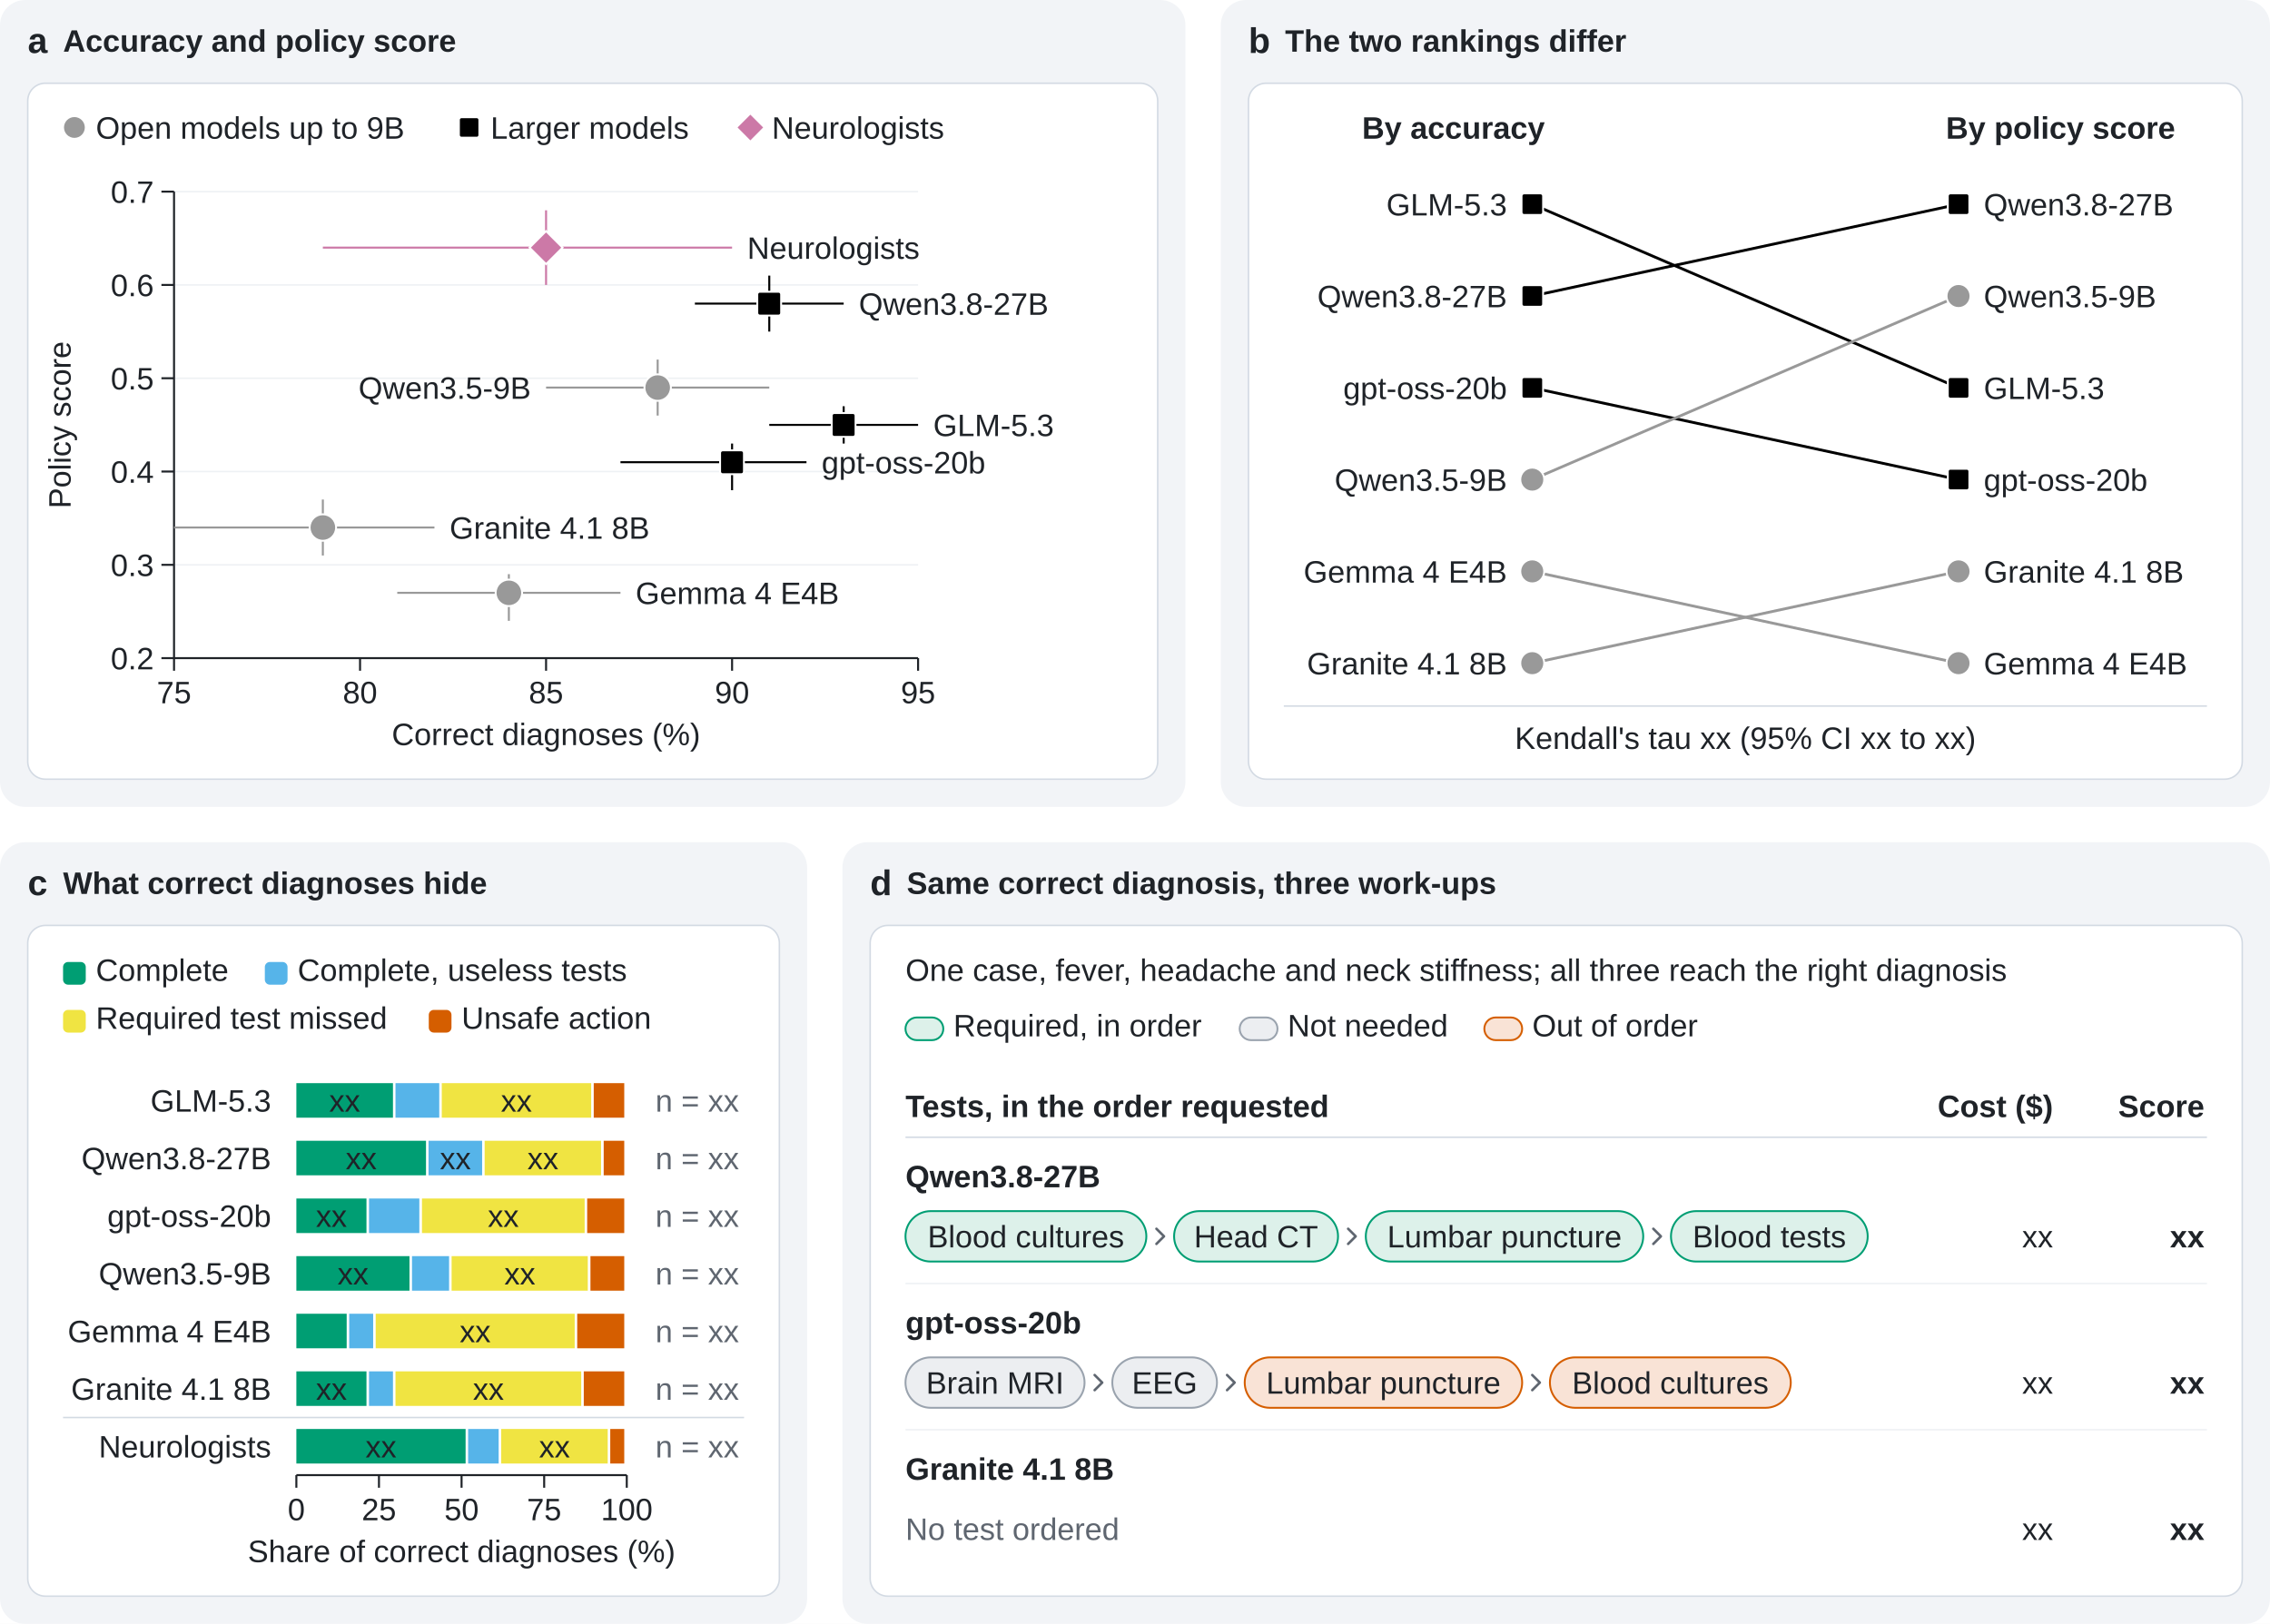
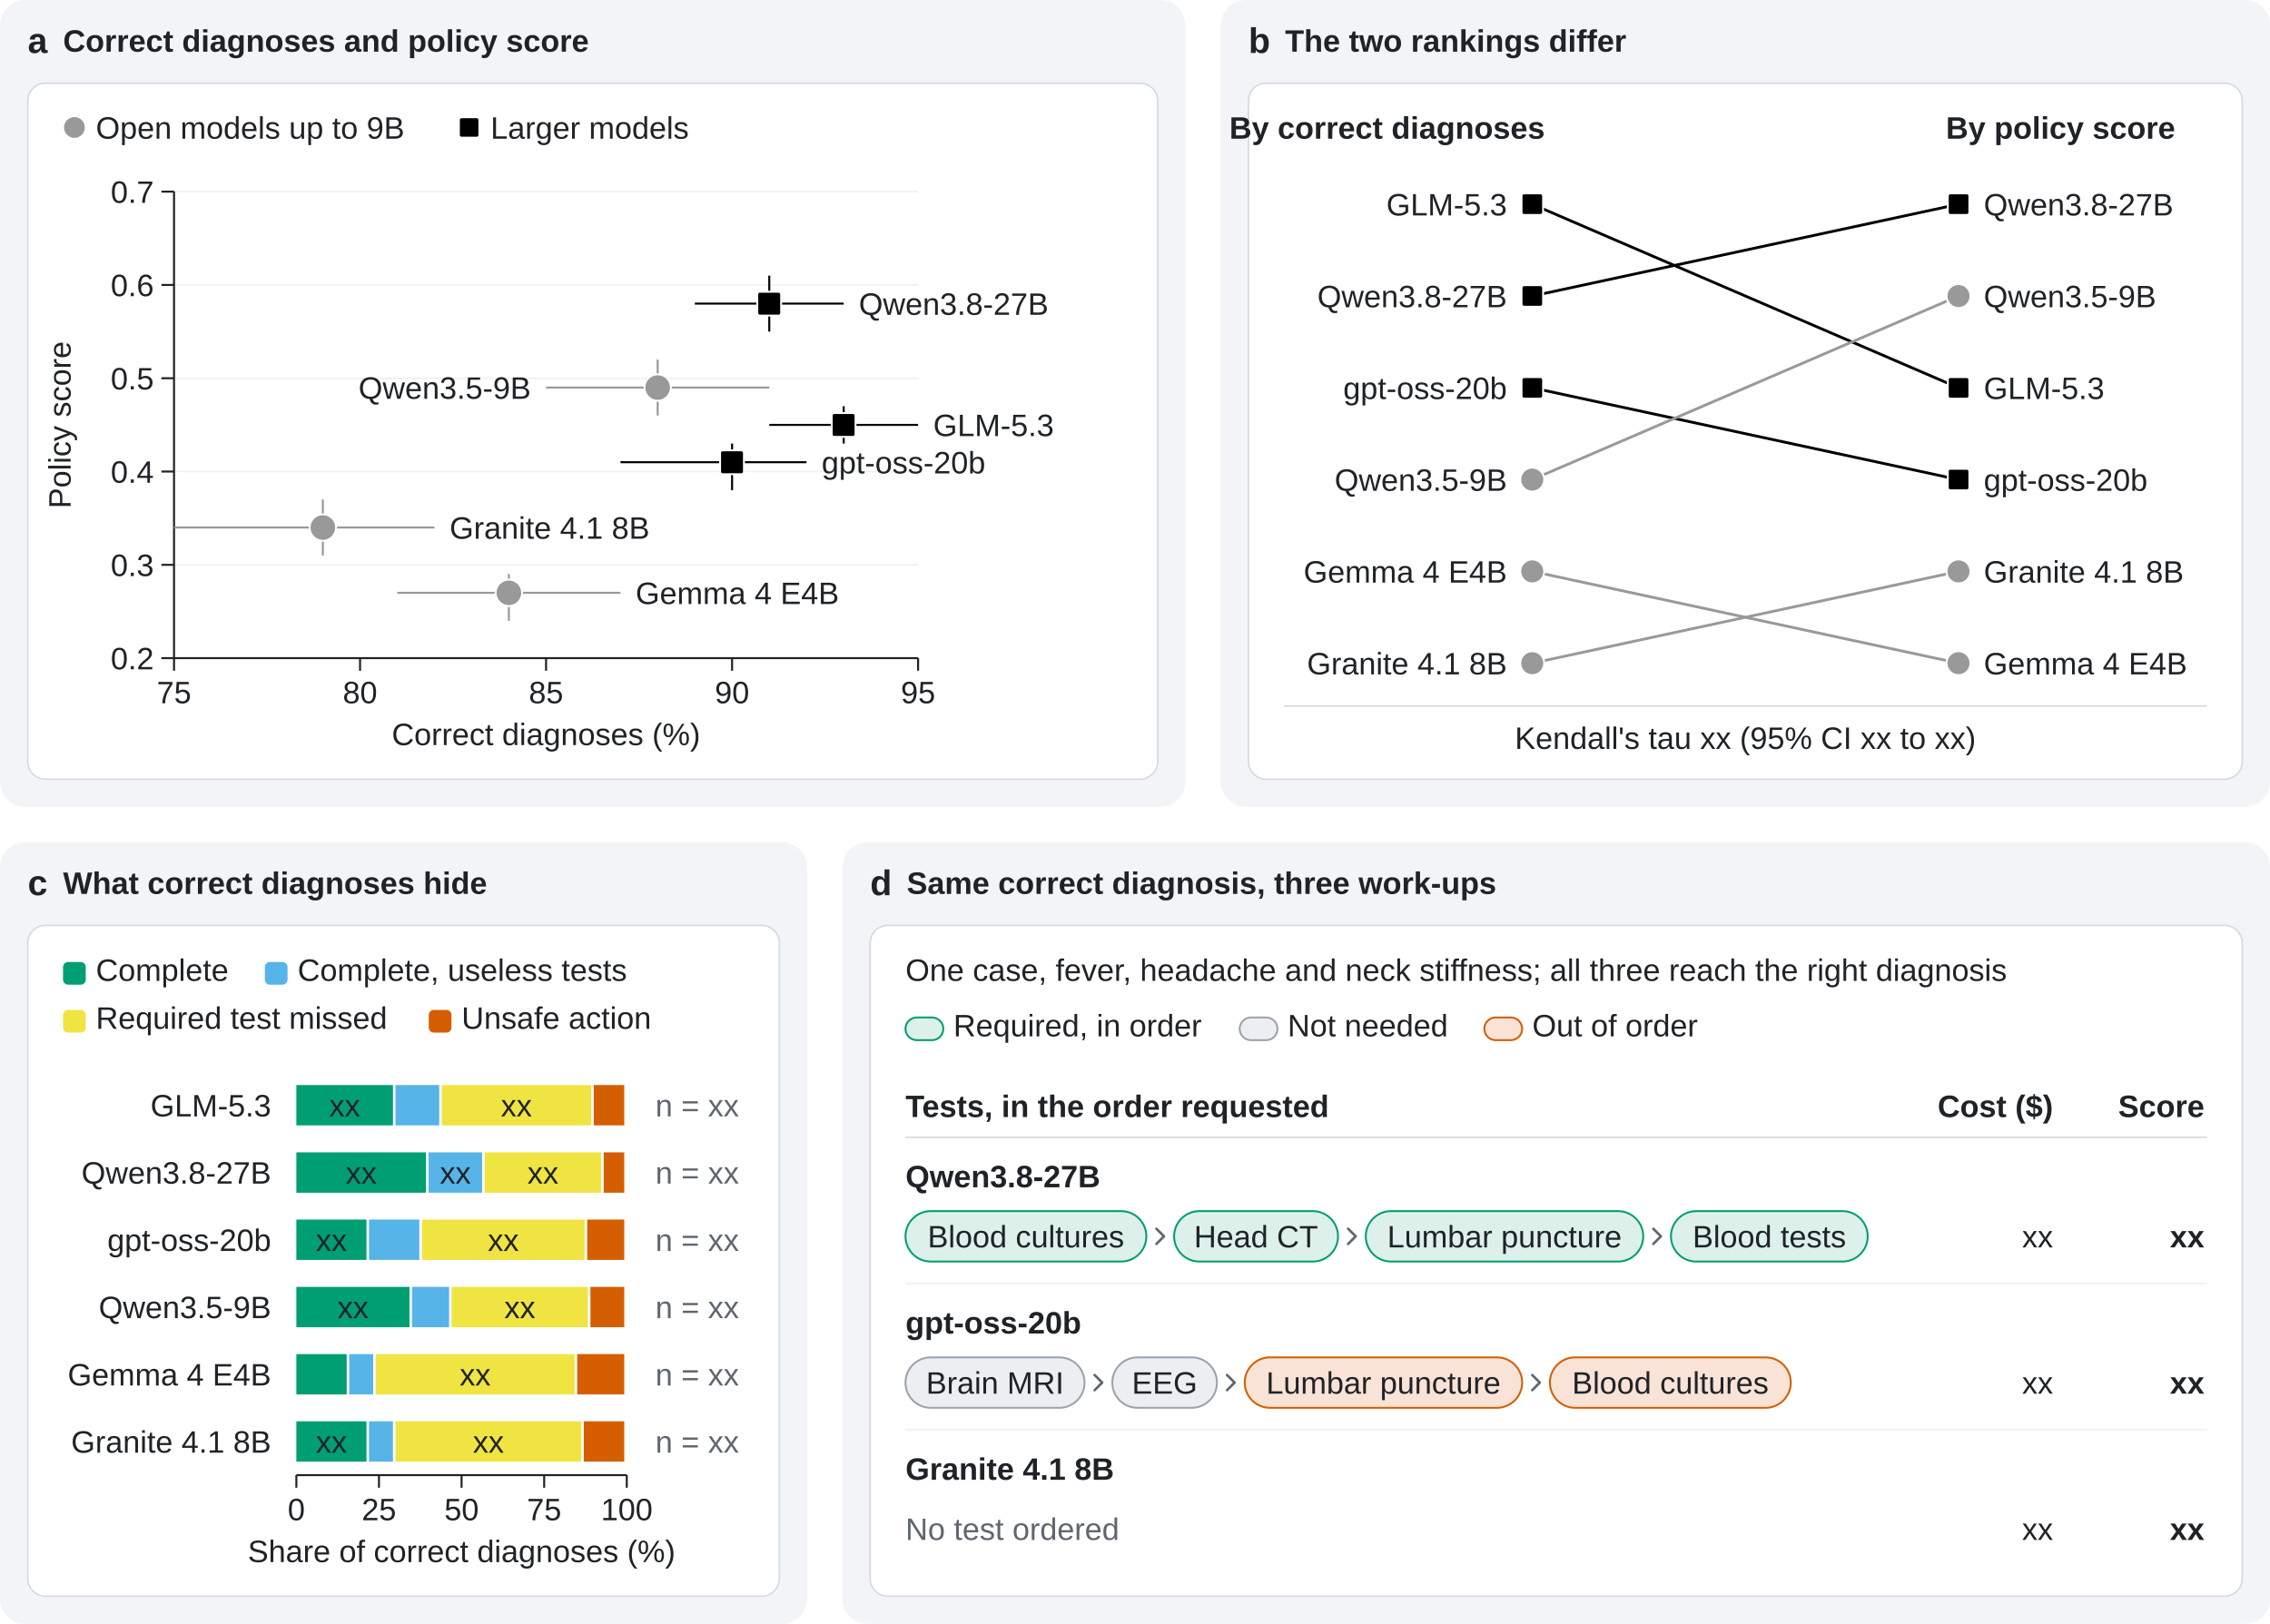
<svg xmlns="http://www.w3.org/2000/svg" viewBox="0 0 1800 1288" width="180mm" height="128.8mm">
  <rect width="1800" height="1288" fill="#FFFFFF" />
  <rect x="0.0" y="0.0" width="940.0" height="640.0" rx="20" fill="#F2F4F7" stroke="none" stroke-width="0" />
  <text x="22.0" y="42.0" font-family="Arial, Helvetica, sans-serif" font-size="28.2" font-weight="bold" fill="#1F2328" text-anchor="start">a</text>
-   <text x="50.0" y="41.0" font-family="Arial, Helvetica, sans-serif" font-size="24.6" font-weight="bold" fill="#1F2328" text-anchor="start">Accuracy and policy score</text>
+   <text x="50.0" y="41.0" font-family="Arial, Helvetica, sans-serif" font-size="24.6" font-weight="bold" fill="#1F2328" text-anchor="start">Correct diagnoses and policy score</text>
  <rect x="22.0" y="66.0" width="896.0" height="552.0" rx="14" fill="#FFFFFF" stroke="#D3DAE3" stroke-width="1.2" />
  <circle cx="59.0" cy="101.1" r="9" fill="#999999" stroke="#FFFFFF" stroke-width="1.5" />
  <text x="76.0" y="110.0" font-family="Arial, Helvetica, sans-serif" font-size="24.6" fill="#1F2328" text-anchor="start">Open models up to 9B</text>
  <rect x="363.9" y="93.0" width="16.2" height="16.2" rx="2" fill="#000000" stroke="#FFFFFF" stroke-width="1.5" />
  <text x="389.0" y="110.0" font-family="Arial, Helvetica, sans-serif" font-size="24.6" fill="#1F2328" text-anchor="start">Larger models</text>
-   <path d="M595.0,89.9 L606.2,101.1 L595.0,112.4 L583.8,101.1 Z" fill="#CC79A7" stroke="#FFFFFF" stroke-width="1.5" />
-   <text x="612.0" y="110.0" font-family="Arial, Helvetica, sans-serif" font-size="24.6" fill="#1F2328" text-anchor="start">Neurologists</text>
  <path d="M138.0,448.0 L728.0,448.0" stroke="#EEF1F4" stroke-width="1.2" stroke-linecap="butt" fill="none" />
  <path d="M138.0,374.0 L728.0,374.0" stroke="#EEF1F4" stroke-width="1.2" stroke-linecap="butt" fill="none" />
  <path d="M138.0,300.0 L728.0,300.0" stroke="#EEF1F4" stroke-width="1.2" stroke-linecap="butt" fill="none" />
  <path d="M138.0,226.0 L728.0,226.0" stroke="#EEF1F4" stroke-width="1.2" stroke-linecap="butt" fill="none" />
  <path d="M138.0,152.0 L728.0,152.0" stroke="#EEF1F4" stroke-width="1.2" stroke-linecap="butt" fill="none" />
  <path d="M138.0,522.0 L138.0,532.0" stroke="#1F2328" stroke-width="1.6" stroke-linecap="butt" fill="none" />
  <text x="138.0" y="557.8" font-family="Arial, Helvetica, sans-serif" font-size="24.6" fill="#1F2328" text-anchor="middle">75</text>
  <path d="M285.5,522.0 L285.5,532.0" stroke="#1F2328" stroke-width="1.6" stroke-linecap="butt" fill="none" />
  <text x="285.5" y="557.8" font-family="Arial, Helvetica, sans-serif" font-size="24.6" fill="#1F2328" text-anchor="middle">80</text>
  <path d="M433.0,522.0 L433.0,532.0" stroke="#1F2328" stroke-width="1.6" stroke-linecap="butt" fill="none" />
  <text x="433.0" y="557.8" font-family="Arial, Helvetica, sans-serif" font-size="24.6" fill="#1F2328" text-anchor="middle">85</text>
  <path d="M580.5,522.0 L580.5,532.0" stroke="#1F2328" stroke-width="1.6" stroke-linecap="butt" fill="none" />
  <text x="580.5" y="557.8" font-family="Arial, Helvetica, sans-serif" font-size="24.6" fill="#1F2328" text-anchor="middle">90</text>
  <path d="M728.0,522.0 L728.0,532.0" stroke="#1F2328" stroke-width="1.6" stroke-linecap="butt" fill="none" />
  <text x="728.0" y="557.8" font-family="Arial, Helvetica, sans-serif" font-size="24.6" fill="#1F2328" text-anchor="middle">95</text>
  <path d="M128.0,522.0 L138.0,522.0" stroke="#1F2328" stroke-width="1.6" stroke-linecap="butt" fill="none" />
  <text x="122.0" y="530.9" font-family="Arial, Helvetica, sans-serif" font-size="24.6" fill="#1F2328" text-anchor="end">0.2</text>
  <path d="M128.0,448.0 L138.0,448.0" stroke="#1F2328" stroke-width="1.6" stroke-linecap="butt" fill="none" />
  <text x="122.0" y="456.9" font-family="Arial, Helvetica, sans-serif" font-size="24.6" fill="#1F2328" text-anchor="end">0.3</text>
  <path d="M128.0,374.0 L138.0,374.0" stroke="#1F2328" stroke-width="1.6" stroke-linecap="butt" fill="none" />
  <text x="122.0" y="382.9" font-family="Arial, Helvetica, sans-serif" font-size="24.6" fill="#1F2328" text-anchor="end">0.4</text>
  <path d="M128.0,300.0 L138.0,300.0" stroke="#1F2328" stroke-width="1.6" stroke-linecap="butt" fill="none" />
  <text x="122.0" y="308.9" font-family="Arial, Helvetica, sans-serif" font-size="24.6" fill="#1F2328" text-anchor="end">0.5</text>
  <path d="M128.0,226.0 L138.0,226.0" stroke="#1F2328" stroke-width="1.6" stroke-linecap="butt" fill="none" />
  <text x="122.0" y="234.9" font-family="Arial, Helvetica, sans-serif" font-size="24.6" fill="#1F2328" text-anchor="end">0.6</text>
  <path d="M128.0,152.0 L138.0,152.0" stroke="#1F2328" stroke-width="1.6" stroke-linecap="butt" fill="none" />
  <text x="122.0" y="160.9" font-family="Arial, Helvetica, sans-serif" font-size="24.6" fill="#1F2328" text-anchor="end">0.7</text>
  <path d="M138.0,522.0 L728.0,522.0" stroke="#1F2328" stroke-width="1.6" stroke-linecap="butt" fill="none" />
  <path d="M138.0,152.0 L138.0,522.0" stroke="#1F2328" stroke-width="1.6" stroke-linecap="butt" fill="none" />
  <text x="433.0" y="591.0" font-family="Arial, Helvetica, sans-serif" font-size="24.6" fill="#1F2328" text-anchor="middle">Correct diagnoses (%)</text>
  <text x="56.0" y="337.0" font-family="Arial, Helvetica, sans-serif" font-size="24.6" fill="#1F2328" text-anchor="middle" transform="rotate(-90 56.0 337.0)">Policy score</text>
  <path d="M610.0,337.0 L728.0,337.0" stroke="#000000" stroke-width="1.6" stroke-linecap="butt" fill="none" />
  <path d="M669.0,351.8 L669.0,322.2" stroke="#000000" stroke-width="1.6" stroke-linecap="butt" fill="none" />
  <rect x="659.5" y="327.6" width="18.9" height="18.9" rx="2" fill="#000000" stroke="#FFFFFF" stroke-width="1.5" />
  <text x="740.0" y="345.9" font-family="Arial, Helvetica, sans-serif" font-size="24.6" fill="#1F2328" text-anchor="start">GLM-5.3</text>
  <path d="M551.0,240.8 L669.0,240.8" stroke="#000000" stroke-width="1.6" stroke-linecap="butt" fill="none" />
  <path d="M610.0,263.0 L610.0,218.6" stroke="#000000" stroke-width="1.6" stroke-linecap="butt" fill="none" />
  <rect x="600.5" y="231.4" width="18.9" height="18.9" rx="2" fill="#000000" stroke="#FFFFFF" stroke-width="1.5" />
  <text x="681.0" y="249.7" font-family="Arial, Helvetica, sans-serif" font-size="24.6" fill="#1F2328" text-anchor="start">Qwen3.8-27B</text>
  <path d="M492.0,366.6 L639.5,366.6" stroke="#000000" stroke-width="1.6" stroke-linecap="butt" fill="none" />
  <path d="M580.5,388.8 L580.5,351.8" stroke="#000000" stroke-width="1.6" stroke-linecap="butt" fill="none" />
  <rect x="571.0" y="357.2" width="18.9" height="18.9" rx="2" fill="#000000" stroke="#FFFFFF" stroke-width="1.5" />
  <text x="651.5" y="375.5" font-family="Arial, Helvetica, sans-serif" font-size="24.6" fill="#1F2328" text-anchor="start">gpt-oss-20b</text>
  <path d="M433.0,307.4 L610.0,307.4" stroke="#999999" stroke-width="1.6" stroke-linecap="butt" fill="none" />
  <path d="M521.5,329.6 L521.5,285.2" stroke="#999999" stroke-width="1.6" stroke-linecap="butt" fill="none" />
  <circle cx="521.5" cy="307.4" r="10.5" fill="#999999" stroke="#FFFFFF" stroke-width="1.5" />
  <text x="421.0" y="316.3" font-family="Arial, Helvetica, sans-serif" font-size="24.6" fill="#1F2328" text-anchor="end">Qwen3.5-9B</text>
  <path d="M315.0,470.2 L492.0,470.2" stroke="#999999" stroke-width="1.6" stroke-linecap="butt" fill="none" />
  <path d="M403.5,492.4 L403.5,455.4" stroke="#999999" stroke-width="1.6" stroke-linecap="butt" fill="none" />
  <circle cx="403.5" cy="470.2" r="10.5" fill="#999999" stroke="#FFFFFF" stroke-width="1.5" />
  <text x="504.0" y="479.1" font-family="Arial, Helvetica, sans-serif" font-size="24.6" fill="#1F2328" text-anchor="start">Gemma 4 E4B</text>
  <path d="M138.0,418.4 L344.5,418.4" stroke="#999999" stroke-width="1.6" stroke-linecap="butt" fill="none" />
  <path d="M256.0,440.6 L256.0,396.2" stroke="#999999" stroke-width="1.6" stroke-linecap="butt" fill="none" />
  <circle cx="256.0" cy="418.4" r="10.5" fill="#999999" stroke="#FFFFFF" stroke-width="1.5" />
  <text x="356.5" y="427.3" font-family="Arial, Helvetica, sans-serif" font-size="24.6" fill="#1F2328" text-anchor="start">Granite 4.1 8B</text>
-   <path d="M256.0,196.4 L580.5,196.4" stroke="#CC79A7" stroke-width="1.6" stroke-linecap="butt" fill="none" />
-   <path d="M433.0,226.0 L433.0,166.8" stroke="#CC79A7" stroke-width="1.6" stroke-linecap="butt" fill="none" />
-   <path d="M433.0,183.3 L446.1,196.4 L433.0,209.5 L419.9,196.4 Z" fill="#CC79A7" stroke="#FFFFFF" stroke-width="1.5" />
-   <text x="592.5" y="205.3" font-family="Arial, Helvetica, sans-serif" font-size="24.6" fill="#1F2328" text-anchor="start">Neurologists</text>
  <rect x="968.0" y="0.0" width="832.0" height="640.0" rx="20" fill="#F2F4F7" stroke="none" stroke-width="0" />
  <text x="990.0" y="42.0" font-family="Arial, Helvetica, sans-serif" font-size="28.2" font-weight="bold" fill="#1F2328" text-anchor="start">b</text>
  <text x="1019.0" y="41.0" font-family="Arial, Helvetica, sans-serif" font-size="24.6" font-weight="bold" fill="#1F2328" text-anchor="start">The two rankings differ</text>
  <rect x="990.0" y="66.0" width="788.0" height="552.0" rx="14" fill="#FFFFFF" stroke="#D3DAE3" stroke-width="1.2" />
-   <text x="1225.0" y="110.0" font-family="Arial, Helvetica, sans-serif" font-size="24.6" font-weight="bold" fill="#1F2328" text-anchor="end">By accuracy</text>
+   <text x="1225.0" y="110.0" font-family="Arial, Helvetica, sans-serif" font-size="24.6" font-weight="bold" fill="#1F2328" text-anchor="end">By correct diagnoses</text>
  <text x="1543.0" y="110.0" font-family="Arial, Helvetica, sans-serif" font-size="24.6" font-weight="bold" fill="#1F2328" text-anchor="start">By policy score</text>
  <path d="M1215.0,162.0 L1553.0,307.6" stroke="#000000" stroke-width="2.2" stroke-linecap="round" fill="none" />
  <rect x="1206.5" y="153.4" width="17.1" height="17.1" rx="2" fill="#000000" stroke="#FFFFFF" stroke-width="1.5" />
  <rect x="1544.5" y="299.1" width="17.1" height="17.1" rx="2" fill="#000000" stroke="#FFFFFF" stroke-width="1.5" />
  <text x="1195.0" y="170.9" font-family="Arial, Helvetica, sans-serif" font-size="24.6" fill="#1F2328" text-anchor="end">GLM-5.3</text>
  <text x="1573.0" y="316.5" font-family="Arial, Helvetica, sans-serif" font-size="24.6" fill="#1F2328" text-anchor="start">GLM-5.3</text>
  <path d="M1215.0,234.8 L1553.0,162.0" stroke="#000000" stroke-width="2.2" stroke-linecap="round" fill="none" />
  <rect x="1206.5" y="226.2" width="17.1" height="17.1" rx="2" fill="#000000" stroke="#FFFFFF" stroke-width="1.5" />
  <rect x="1544.5" y="153.4" width="17.1" height="17.1" rx="2" fill="#000000" stroke="#FFFFFF" stroke-width="1.5" />
  <text x="1195.0" y="243.7" font-family="Arial, Helvetica, sans-serif" font-size="24.6" fill="#1F2328" text-anchor="end">Qwen3.8-27B</text>
  <text x="1573.0" y="170.9" font-family="Arial, Helvetica, sans-serif" font-size="24.6" fill="#1F2328" text-anchor="start">Qwen3.8-27B</text>
  <path d="M1215.0,307.6 L1553.0,380.4" stroke="#000000" stroke-width="2.2" stroke-linecap="round" fill="none" />
  <rect x="1206.5" y="299.1" width="17.1" height="17.1" rx="2" fill="#000000" stroke="#FFFFFF" stroke-width="1.5" />
  <rect x="1544.5" y="371.8" width="17.1" height="17.1" rx="2" fill="#000000" stroke="#FFFFFF" stroke-width="1.5" />
  <text x="1195.0" y="316.5" font-family="Arial, Helvetica, sans-serif" font-size="24.6" fill="#1F2328" text-anchor="end">gpt-oss-20b</text>
  <text x="1573.0" y="389.3" font-family="Arial, Helvetica, sans-serif" font-size="24.6" fill="#1F2328" text-anchor="start">gpt-oss-20b</text>
  <path d="M1215.0,380.4 L1553.0,234.8" stroke="#999999" stroke-width="2.2" stroke-linecap="round" fill="none" />
  <circle cx="1215.0" cy="380.4" r="9.5" fill="#999999" stroke="#FFFFFF" stroke-width="1.5" />
  <circle cx="1553.0" cy="234.8" r="9.5" fill="#999999" stroke="#FFFFFF" stroke-width="1.5" />
  <text x="1195.0" y="389.3" font-family="Arial, Helvetica, sans-serif" font-size="24.6" fill="#1F2328" text-anchor="end">Qwen3.5-9B</text>
  <text x="1573.0" y="243.7" font-family="Arial, Helvetica, sans-serif" font-size="24.6" fill="#1F2328" text-anchor="start">Qwen3.5-9B</text>
  <path d="M1215.0,453.2 L1553.0,526.0" stroke="#999999" stroke-width="2.2" stroke-linecap="round" fill="none" />
  <circle cx="1215.0" cy="453.2" r="9.5" fill="#999999" stroke="#FFFFFF" stroke-width="1.5" />
  <circle cx="1553.0" cy="526.0" r="9.5" fill="#999999" stroke="#FFFFFF" stroke-width="1.5" />
  <text x="1195.0" y="462.1" font-family="Arial, Helvetica, sans-serif" font-size="24.6" fill="#1F2328" text-anchor="end">Gemma 4 E4B</text>
  <text x="1573.0" y="534.9" font-family="Arial, Helvetica, sans-serif" font-size="24.6" fill="#1F2328" text-anchor="start">Gemma 4 E4B</text>
  <path d="M1215.0,526.0 L1553.0,453.2" stroke="#999999" stroke-width="2.2" stroke-linecap="round" fill="none" />
  <circle cx="1215.0" cy="526.0" r="9.5" fill="#999999" stroke="#FFFFFF" stroke-width="1.5" />
  <circle cx="1553.0" cy="453.2" r="9.5" fill="#999999" stroke="#FFFFFF" stroke-width="1.5" />
  <text x="1195.0" y="534.9" font-family="Arial, Helvetica, sans-serif" font-size="24.6" fill="#1F2328" text-anchor="end">Granite 4.1 8B</text>
  <text x="1573.0" y="462.1" font-family="Arial, Helvetica, sans-serif" font-size="24.6" fill="#1F2328" text-anchor="start">Granite 4.1 8B</text>
  <path d="M1018.0,560.0 L1750.0,560.0" stroke="#D3DAE3" stroke-width="1.2" stroke-linecap="butt" fill="none" />
  <text x="1384.0" y="594.0" font-family="Arial, Helvetica, sans-serif" font-size="24.6" fill="#1F2328" text-anchor="middle">Kendall's tau xx (95% CI xx to xx)</text>
  <rect x="0.0" y="668.0" width="640.0" height="620.0" rx="20" fill="#F2F4F7" stroke="none" stroke-width="0" />
  <text x="22.0" y="710.0" font-family="Arial, Helvetica, sans-serif" font-size="28.2" font-weight="bold" fill="#1F2328" text-anchor="start">c</text>
  <text x="50.0" y="709.0" font-family="Arial, Helvetica, sans-serif" font-size="24.6" font-weight="bold" fill="#1F2328" text-anchor="start">What correct diagnoses hide</text>
  <rect x="22.0" y="734.0" width="596.0" height="532.0" rx="14" fill="#FFFFFF" stroke="#D3DAE3" stroke-width="1.2" />
  <rect x="50.0" y="763.0" width="18.0" height="18.0" rx="4" fill="#009E73" stroke="none" stroke-width="0" />
  <text x="76.0" y="778.0" font-family="Arial, Helvetica, sans-serif" font-size="24.6" fill="#1F2328" text-anchor="start">Complete</text>
  <rect x="210.0" y="763.0" width="18.0" height="18.0" rx="4" fill="#56B4E9" stroke="none" stroke-width="0" />
  <text x="236.0" y="778.0" font-family="Arial, Helvetica, sans-serif" font-size="24.6" fill="#1F2328" text-anchor="start">Complete, useless tests</text>
  <rect x="50.0" y="801.0" width="18.0" height="18.0" rx="4" fill="#F0E442" stroke="none" stroke-width="0" />
  <text x="76.0" y="816.0" font-family="Arial, Helvetica, sans-serif" font-size="24.6" fill="#1F2328" text-anchor="start">Required test missed</text>
  <rect x="340.0" y="801.0" width="18.0" height="18.0" rx="4" fill="#D55E00" stroke="none" stroke-width="0" />
  <text x="366.0" y="816.0" font-family="Arial, Helvetica, sans-serif" font-size="24.6" fill="#1F2328" text-anchor="start">Unsafe action</text>
-   <path d="M50.0,1124.3 L590.0,1124.3" stroke="#D3DAE3" stroke-width="1.2" stroke-linecap="butt" fill="none" />
-   <text x="215.0" y="881.7" font-family="Arial, Helvetica, sans-serif" font-size="24.6" fill="#1F2328" text-anchor="end">GLM-5.3</text>
-   <text x="586.0" y="881.7" font-family="Arial, Helvetica, sans-serif" font-size="24.6" fill="#5F6670" text-anchor="end">n = xx</text>
-   <rect x="235.0" y="859.1" width="76.6" height="27.4" rx="0" fill="#009E73" stroke="none" stroke-width="0" />
-   <text x="273.3" y="881.7" font-family="Arial, Helvetica, sans-serif" font-size="24.6" fill="#1F2328" text-anchor="middle">xx</text>
-   <rect x="313.6" y="859.1" width="34.7" height="27.4" rx="0" fill="#56B4E9" stroke="none" stroke-width="0" />
-   <rect x="350.3" y="859.1" width="118.5" height="27.4" rx="0" fill="#F0E442" stroke="none" stroke-width="0" />
-   <text x="409.5" y="881.7" font-family="Arial, Helvetica, sans-serif" font-size="24.6" fill="#1F2328" text-anchor="middle">xx</text>
-   <rect x="470.8" y="859.1" width="24.2" height="27.4" rx="0" fill="#D55E00" stroke="none" stroke-width="0" />
-   <text x="215.0" y="927.4" font-family="Arial, Helvetica, sans-serif" font-size="24.6" fill="#1F2328" text-anchor="end">Qwen3.8-27B</text>
-   <text x="586.0" y="927.4" font-family="Arial, Helvetica, sans-serif" font-size="24.6" fill="#5F6670" text-anchor="end">n = xx</text>
-   <rect x="235.0" y="904.8" width="102.8" height="27.4" rx="0" fill="#009E73" stroke="none" stroke-width="0" />
-   <text x="286.4" y="927.4" font-family="Arial, Helvetica, sans-serif" font-size="24.6" fill="#1F2328" text-anchor="middle">xx</text>
-   <rect x="339.8" y="904.8" width="42.5" height="27.4" rx="0" fill="#56B4E9" stroke="none" stroke-width="0" />
-   <text x="361.1" y="927.4" font-family="Arial, Helvetica, sans-serif" font-size="24.6" fill="#1F2328" text-anchor="middle">xx</text>
-   <rect x="384.3" y="904.8" width="92.3" height="27.4" rx="0" fill="#F0E442" stroke="none" stroke-width="0" />
-   <text x="430.5" y="927.4" font-family="Arial, Helvetica, sans-serif" font-size="24.6" fill="#1F2328" text-anchor="middle">xx</text>
-   <rect x="478.7" y="904.8" width="16.3" height="27.4" rx="0" fill="#D55E00" stroke="none" stroke-width="0" />
-   <text x="215.0" y="973.1" font-family="Arial, Helvetica, sans-serif" font-size="24.6" fill="#1F2328" text-anchor="end">gpt-oss-20b</text>
-   <text x="586.0" y="973.1" font-family="Arial, Helvetica, sans-serif" font-size="24.6" fill="#5F6670" text-anchor="end">n = xx</text>
-   <rect x="235.0" y="950.6" width="55.6" height="27.4" rx="0" fill="#009E73" stroke="none" stroke-width="0" />
-   <text x="262.8" y="973.1" font-family="Arial, Helvetica, sans-serif" font-size="24.6" fill="#1F2328" text-anchor="middle">xx</text>
-   <rect x="292.6" y="950.6" width="39.9" height="27.4" rx="0" fill="#56B4E9" stroke="none" stroke-width="0" />
-   <rect x="334.6" y="950.6" width="129.0" height="27.4" rx="0" fill="#F0E442" stroke="none" stroke-width="0" />
-   <text x="399.1" y="973.1" font-family="Arial, Helvetica, sans-serif" font-size="24.6" fill="#1F2328" text-anchor="middle">xx</text>
-   <rect x="465.6" y="950.6" width="29.4" height="27.4" rx="0" fill="#D55E00" stroke="none" stroke-width="0" />
-   <text x="215.0" y="1018.8" font-family="Arial, Helvetica, sans-serif" font-size="24.6" fill="#1F2328" text-anchor="end">Qwen3.5-9B</text>
-   <text x="586.0" y="1018.8" font-family="Arial, Helvetica, sans-serif" font-size="24.6" fill="#5F6670" text-anchor="end">n = xx</text>
-   <rect x="235.0" y="996.3" width="89.7" height="27.4" rx="0" fill="#009E73" stroke="none" stroke-width="0" />
-   <text x="279.9" y="1018.8" font-family="Arial, Helvetica, sans-serif" font-size="24.6" fill="#1F2328" text-anchor="middle">xx</text>
-   <rect x="326.7" y="996.3" width="29.4" height="27.4" rx="0" fill="#56B4E9" stroke="none" stroke-width="0" />
-   <rect x="358.1" y="996.3" width="108.0" height="27.4" rx="0" fill="#F0E442" stroke="none" stroke-width="0" />
-   <text x="412.2" y="1018.8" font-family="Arial, Helvetica, sans-serif" font-size="24.6" fill="#1F2328" text-anchor="middle">xx</text>
-   <rect x="468.2" y="996.3" width="26.8" height="27.4" rx="0" fill="#D55E00" stroke="none" stroke-width="0" />
-   <text x="215.0" y="1064.6" font-family="Arial, Helvetica, sans-serif" font-size="24.6" fill="#1F2328" text-anchor="end">Gemma 4 E4B</text>
-   <text x="586.0" y="1064.6" font-family="Arial, Helvetica, sans-serif" font-size="24.6" fill="#5F6670" text-anchor="end">n = xx</text>
-   <rect x="235.0" y="1042.0" width="39.9" height="27.4" rx="0" fill="#009E73" stroke="none" stroke-width="0" />
-   <rect x="276.9" y="1042.0" width="19.0" height="27.4" rx="0" fill="#56B4E9" stroke="none" stroke-width="0" />
-   <rect x="297.9" y="1042.0" width="157.8" height="27.4" rx="0" fill="#F0E442" stroke="none" stroke-width="0" />
-   <text x="376.8" y="1064.6" font-family="Arial, Helvetica, sans-serif" font-size="24.6" fill="#1F2328" text-anchor="middle">xx</text>
-   <rect x="457.7" y="1042.0" width="37.3" height="27.4" rx="0" fill="#D55E00" stroke="none" stroke-width="0" />
-   <text x="215.0" y="1110.3" font-family="Arial, Helvetica, sans-serif" font-size="24.6" fill="#1F2328" text-anchor="end">Granite 4.1 8B</text>
-   <text x="586.0" y="1110.3" font-family="Arial, Helvetica, sans-serif" font-size="24.6" fill="#5F6670" text-anchor="end">n = xx</text>
-   <rect x="235.0" y="1087.7" width="55.6" height="27.4" rx="0" fill="#009E73" stroke="none" stroke-width="0" />
-   <text x="262.8" y="1110.3" font-family="Arial, Helvetica, sans-serif" font-size="24.6" fill="#1F2328" text-anchor="middle">xx</text>
-   <rect x="292.6" y="1087.7" width="19.0" height="27.4" rx="0" fill="#56B4E9" stroke="none" stroke-width="0" />
-   <rect x="313.6" y="1087.7" width="147.3" height="27.4" rx="0" fill="#F0E442" stroke="none" stroke-width="0" />
-   <text x="387.3" y="1110.3" font-family="Arial, Helvetica, sans-serif" font-size="24.6" fill="#1F2328" text-anchor="middle">xx</text>
-   <rect x="462.9" y="1087.7" width="32.1" height="27.4" rx="0" fill="#D55E00" stroke="none" stroke-width="0" />
-   <text x="215.0" y="1156.0" font-family="Arial, Helvetica, sans-serif" font-size="24.6" fill="#1F2328" text-anchor="end">Neurologists</text>
-   <text x="586.0" y="1156.0" font-family="Arial, Helvetica, sans-serif" font-size="24.6" fill="#5F6670" text-anchor="end">n = xx</text>
-   <rect x="235.0" y="1133.4" width="134.2" height="27.4" rx="0" fill="#009E73" stroke="none" stroke-width="0" />
-   <text x="302.1" y="1156.0" font-family="Arial, Helvetica, sans-serif" font-size="24.6" fill="#1F2328" text-anchor="middle">xx</text>
-   <rect x="371.2" y="1133.4" width="24.2" height="27.4" rx="0" fill="#56B4E9" stroke="none" stroke-width="0" />
-   <rect x="397.4" y="1133.4" width="84.5" height="27.4" rx="0" fill="#F0E442" stroke="none" stroke-width="0" />
-   <text x="439.7" y="1156.0" font-family="Arial, Helvetica, sans-serif" font-size="24.6" fill="#1F2328" text-anchor="middle">xx</text>
-   <rect x="483.9" y="1133.4" width="11.1" height="27.4" rx="0" fill="#D55E00" stroke="none" stroke-width="0" />
+   <text x="215.0" y="885.5" font-family="Arial, Helvetica, sans-serif" font-size="24.6" fill="#1F2328" text-anchor="end">GLM-5.3</text>
+   <text x="586.0" y="885.5" font-family="Arial, Helvetica, sans-serif" font-size="24.6" fill="#5F6670" text-anchor="end">n = xx</text>
+   <rect x="235.0" y="860.6" width="76.6" height="32.0" rx="0" fill="#009E73" stroke="none" stroke-width="0" />
+   <text x="273.3" y="885.5" font-family="Arial, Helvetica, sans-serif" font-size="24.6" fill="#1F2328" text-anchor="middle">xx</text>
+   <rect x="313.6" y="860.6" width="34.7" height="32.0" rx="0" fill="#56B4E9" stroke="none" stroke-width="0" />
+   <rect x="350.3" y="860.6" width="118.5" height="32.0" rx="0" fill="#F0E442" stroke="none" stroke-width="0" />
+   <text x="409.5" y="885.5" font-family="Arial, Helvetica, sans-serif" font-size="24.6" fill="#1F2328" text-anchor="middle">xx</text>
+   <rect x="470.8" y="860.6" width="24.2" height="32.0" rx="0" fill="#D55E00" stroke="none" stroke-width="0" />
+   <text x="215.0" y="938.8" font-family="Arial, Helvetica, sans-serif" font-size="24.6" fill="#1F2328" text-anchor="end">Qwen3.8-27B</text>
+   <text x="586.0" y="938.8" font-family="Arial, Helvetica, sans-serif" font-size="24.6" fill="#5F6670" text-anchor="end">n = xx</text>
+   <rect x="235.0" y="914.0" width="102.8" height="32.0" rx="0" fill="#009E73" stroke="none" stroke-width="0" />
+   <text x="286.4" y="938.8" font-family="Arial, Helvetica, sans-serif" font-size="24.6" fill="#1F2328" text-anchor="middle">xx</text>
+   <rect x="339.8" y="914.0" width="42.5" height="32.0" rx="0" fill="#56B4E9" stroke="none" stroke-width="0" />
+   <text x="361.1" y="938.8" font-family="Arial, Helvetica, sans-serif" font-size="24.6" fill="#1F2328" text-anchor="middle">xx</text>
+   <rect x="384.3" y="914.0" width="92.3" height="32.0" rx="0" fill="#F0E442" stroke="none" stroke-width="0" />
+   <text x="430.5" y="938.8" font-family="Arial, Helvetica, sans-serif" font-size="24.6" fill="#1F2328" text-anchor="middle">xx</text>
+   <rect x="478.7" y="914.0" width="16.3" height="32.0" rx="0" fill="#D55E00" stroke="none" stroke-width="0" />
+   <text x="215.0" y="992.2" font-family="Arial, Helvetica, sans-serif" font-size="24.6" fill="#1F2328" text-anchor="end">gpt-oss-20b</text>
+   <text x="586.0" y="992.2" font-family="Arial, Helvetica, sans-serif" font-size="24.6" fill="#5F6670" text-anchor="end">n = xx</text>
+   <rect x="235.0" y="967.3" width="55.6" height="32.0" rx="0" fill="#009E73" stroke="none" stroke-width="0" />
+   <text x="262.8" y="992.2" font-family="Arial, Helvetica, sans-serif" font-size="24.6" fill="#1F2328" text-anchor="middle">xx</text>
+   <rect x="292.6" y="967.3" width="39.9" height="32.0" rx="0" fill="#56B4E9" stroke="none" stroke-width="0" />
+   <rect x="334.6" y="967.3" width="129.0" height="32.0" rx="0" fill="#F0E442" stroke="none" stroke-width="0" />
+   <text x="399.1" y="992.2" font-family="Arial, Helvetica, sans-serif" font-size="24.6" fill="#1F2328" text-anchor="middle">xx</text>
+   <rect x="465.6" y="967.3" width="29.4" height="32.0" rx="0" fill="#D55E00" stroke="none" stroke-width="0" />
+   <text x="215.0" y="1045.5" font-family="Arial, Helvetica, sans-serif" font-size="24.6" fill="#1F2328" text-anchor="end">Qwen3.5-9B</text>
+   <text x="586.0" y="1045.5" font-family="Arial, Helvetica, sans-serif" font-size="24.6" fill="#5F6670" text-anchor="end">n = xx</text>
+   <rect x="235.0" y="1020.7" width="89.7" height="32.0" rx="0" fill="#009E73" stroke="none" stroke-width="0" />
+   <text x="279.9" y="1045.5" font-family="Arial, Helvetica, sans-serif" font-size="24.6" fill="#1F2328" text-anchor="middle">xx</text>
+   <rect x="326.7" y="1020.7" width="29.4" height="32.0" rx="0" fill="#56B4E9" stroke="none" stroke-width="0" />
+   <rect x="358.1" y="1020.7" width="108.0" height="32.0" rx="0" fill="#F0E442" stroke="none" stroke-width="0" />
+   <text x="412.2" y="1045.5" font-family="Arial, Helvetica, sans-serif" font-size="24.6" fill="#1F2328" text-anchor="middle">xx</text>
+   <rect x="468.2" y="1020.7" width="26.8" height="32.0" rx="0" fill="#D55E00" stroke="none" stroke-width="0" />
+   <text x="215.0" y="1098.9" font-family="Arial, Helvetica, sans-serif" font-size="24.6" fill="#1F2328" text-anchor="end">Gemma 4 E4B</text>
+   <text x="586.0" y="1098.9" font-family="Arial, Helvetica, sans-serif" font-size="24.6" fill="#5F6670" text-anchor="end">n = xx</text>
+   <rect x="235.0" y="1074.0" width="39.9" height="32.0" rx="0" fill="#009E73" stroke="none" stroke-width="0" />
+   <rect x="276.9" y="1074.0" width="19.0" height="32.0" rx="0" fill="#56B4E9" stroke="none" stroke-width="0" />
+   <rect x="297.9" y="1074.0" width="157.8" height="32.0" rx="0" fill="#F0E442" stroke="none" stroke-width="0" />
+   <text x="376.8" y="1098.9" font-family="Arial, Helvetica, sans-serif" font-size="24.6" fill="#1F2328" text-anchor="middle">xx</text>
+   <rect x="457.7" y="1074.0" width="37.3" height="32.0" rx="0" fill="#D55E00" stroke="none" stroke-width="0" />
+   <text x="215.0" y="1152.2" font-family="Arial, Helvetica, sans-serif" font-size="24.6" fill="#1F2328" text-anchor="end">Granite 4.1 8B</text>
+   <text x="586.0" y="1152.2" font-family="Arial, Helvetica, sans-serif" font-size="24.6" fill="#5F6670" text-anchor="end">n = xx</text>
+   <rect x="235.0" y="1127.3" width="55.6" height="32.0" rx="0" fill="#009E73" stroke="none" stroke-width="0" />
+   <text x="262.8" y="1152.2" font-family="Arial, Helvetica, sans-serif" font-size="24.6" fill="#1F2328" text-anchor="middle">xx</text>
+   <rect x="292.6" y="1127.3" width="19.0" height="32.0" rx="0" fill="#56B4E9" stroke="none" stroke-width="0" />
+   <rect x="313.6" y="1127.3" width="147.3" height="32.0" rx="0" fill="#F0E442" stroke="none" stroke-width="0" />
+   <text x="387.3" y="1152.2" font-family="Arial, Helvetica, sans-serif" font-size="24.6" fill="#1F2328" text-anchor="middle">xx</text>
+   <rect x="462.9" y="1127.3" width="32.1" height="32.0" rx="0" fill="#D55E00" stroke="none" stroke-width="0" />
  <path d="M235.0,1170.0 L235.0,1180.0" stroke="#1F2328" stroke-width="1.6" stroke-linecap="butt" fill="none" />
  <text x="235.0" y="1205.8" font-family="Arial, Helvetica, sans-serif" font-size="24.6" fill="#1F2328" text-anchor="middle">0</text>
  <path d="M300.5,1170.0 L300.5,1180.0" stroke="#1F2328" stroke-width="1.6" stroke-linecap="butt" fill="none" />
  <text x="300.5" y="1205.8" font-family="Arial, Helvetica, sans-serif" font-size="24.6" fill="#1F2328" text-anchor="middle">25</text>
  <path d="M366.0,1170.0 L366.0,1180.0" stroke="#1F2328" stroke-width="1.6" stroke-linecap="butt" fill="none" />
  <text x="366.0" y="1205.8" font-family="Arial, Helvetica, sans-serif" font-size="24.6" fill="#1F2328" text-anchor="middle">50</text>
  <path d="M431.5,1170.0 L431.5,1180.0" stroke="#1F2328" stroke-width="1.6" stroke-linecap="butt" fill="none" />
  <text x="431.5" y="1205.8" font-family="Arial, Helvetica, sans-serif" font-size="24.6" fill="#1F2328" text-anchor="middle">75</text>
  <path d="M497.0,1170.0 L497.0,1180.0" stroke="#1F2328" stroke-width="1.6" stroke-linecap="butt" fill="none" />
  <text x="497.0" y="1205.8" font-family="Arial, Helvetica, sans-serif" font-size="24.6" fill="#1F2328" text-anchor="middle">100</text>
  <path d="M235.0,1170.0 L497.0,1170.0" stroke="#1F2328" stroke-width="1.6" stroke-linecap="butt" fill="none" />
  <text x="366.0" y="1239.0" font-family="Arial, Helvetica, sans-serif" font-size="24.6" fill="#1F2328" text-anchor="middle">Share of correct diagnoses (%)</text>
  <rect x="668.0" y="668.0" width="1132.0" height="620.0" rx="20" fill="#F2F4F7" stroke="none" stroke-width="0" />
  <text x="690.0" y="710.0" font-family="Arial, Helvetica, sans-serif" font-size="28.2" font-weight="bold" fill="#1F2328" text-anchor="start">d</text>
  <text x="719.0" y="709.0" font-family="Arial, Helvetica, sans-serif" font-size="24.6" font-weight="bold" fill="#1F2328" text-anchor="start">Same correct diagnosis, three work-ups</text>
  <rect x="690.0" y="734.0" width="1088.0" height="532.0" rx="14" fill="#FFFFFF" stroke="#D3DAE3" stroke-width="1.2" />
  <text x="718.0" y="778.0" font-family="Arial, Helvetica, sans-serif" font-size="24.6" fill="#1F2328" text-anchor="start">One case, fever, headache and neck stiffness; all three reach the right diagnosis</text>
  <rect x="718.0" y="807.0" width="30.0" height="18.0" rx="9" fill="#DDF1EA" stroke="#009E73" stroke-width="1.5" />
  <text x="756.0" y="822.0" font-family="Arial, Helvetica, sans-serif" font-size="24.6" fill="#1F2328" text-anchor="start">Required, in order</text>
  <rect x="983.0" y="807.0" width="30.0" height="18.0" rx="9" fill="#ECEEF1" stroke="#9AA3AE" stroke-width="1.5" />
  <text x="1021.0" y="822.0" font-family="Arial, Helvetica, sans-serif" font-size="24.6" fill="#1F2328" text-anchor="start">Not needed</text>
  <rect x="1177.0" y="807.0" width="30.0" height="18.0" rx="9" fill="#F9E3D6" stroke="#D55E00" stroke-width="1.5" />
  <text x="1215.0" y="822.0" font-family="Arial, Helvetica, sans-serif" font-size="24.6" fill="#1F2328" text-anchor="start">Out of order</text>
  <text x="718.0" y="886.0" font-family="Arial, Helvetica, sans-serif" font-size="24.6" font-weight="bold" fill="#1F2328" text-anchor="start">Tests, in the order requested</text>
  <text x="1628.0" y="886.0" font-family="Arial, Helvetica, sans-serif" font-size="24.6" font-weight="bold" fill="#1F2328" text-anchor="end">Cost ($)</text>
  <text x="1748.0" y="886.0" font-family="Arial, Helvetica, sans-serif" font-size="24.6" font-weight="bold" fill="#1F2328" text-anchor="end">Score</text>
  <path d="M718.0,902.0 L1750.0,902.0" stroke="#D3DAE3" stroke-width="1.2" stroke-linecap="butt" fill="none" />
  <text x="718.0" y="941.7" font-family="Arial, Helvetica, sans-serif" font-size="24.6" font-weight="bold" fill="#1F2328" text-anchor="start">Qwen3.8-27B</text>
  <rect x="718.0" y="960.6" width="191.0" height="40.0" rx="20.0" fill="#DDF1EA" stroke="#009E73" stroke-width="1.5" />
  <text x="813.5" y="989.4" font-family="Arial, Helvetica, sans-serif" font-size="24.6" fill="#1F2328" text-anchor="middle">Blood cultures</text>
  <path d="M917.0,974.6 l6,6 l-6,6" fill="none" stroke="#5F6670" stroke-width="2" stroke-linecap="round" stroke-linejoin="round" />
  <rect x="931.0" y="960.6" width="130.0" height="40.0" rx="20.0" fill="#DDF1EA" stroke="#009E73" stroke-width="1.5" />
  <text x="996.0" y="989.4" font-family="Arial, Helvetica, sans-serif" font-size="24.6" fill="#1F2328" text-anchor="middle">Head CT</text>
  <path d="M1069.0,974.6 l6,6 l-6,6" fill="none" stroke="#5F6670" stroke-width="2" stroke-linecap="round" stroke-linejoin="round" />
  <rect x="1083.0" y="960.6" width="220.0" height="40.0" rx="20.0" fill="#DDF1EA" stroke="#009E73" stroke-width="1.5" />
  <text x="1193.0" y="989.4" font-family="Arial, Helvetica, sans-serif" font-size="24.6" fill="#1F2328" text-anchor="middle">Lumbar puncture</text>
  <path d="M1311.0,974.6 l6,6 l-6,6" fill="none" stroke="#5F6670" stroke-width="2" stroke-linecap="round" stroke-linejoin="round" />
  <rect x="1325.0" y="960.6" width="156.0" height="40.0" rx="20.0" fill="#DDF1EA" stroke="#009E73" stroke-width="1.5" />
  <text x="1403.0" y="989.4" font-family="Arial, Helvetica, sans-serif" font-size="24.6" fill="#1F2328" text-anchor="middle">Blood tests</text>
  <text x="1628.0" y="989.4" font-family="Arial, Helvetica, sans-serif" font-size="24.6" fill="#1F2328" text-anchor="end">xx</text>
  <text x="1748.0" y="989.4" font-family="Arial, Helvetica, sans-serif" font-size="24.6" font-weight="bold" fill="#1F2328" text-anchor="end">xx</text>
  <path d="M718.0,1018.0 L1750.0,1018.0" stroke="#EEF1F4" stroke-width="1.2" stroke-linecap="butt" fill="none" />
  <text x="718.0" y="1057.7" font-family="Arial, Helvetica, sans-serif" font-size="24.6" font-weight="bold" fill="#1F2328" text-anchor="start">gpt-oss-20b</text>
  <rect x="718.0" y="1076.6" width="142.0" height="40.0" rx="20.0" fill="#ECEEF1" stroke="#9AA3AE" stroke-width="1.5" />
  <text x="789.0" y="1105.4" font-family="Arial, Helvetica, sans-serif" font-size="24.6" fill="#1F2328" text-anchor="middle">Brain MRI</text>
  <path d="M868.0,1090.6 l6,6 l-6,6" fill="none" stroke="#5F6670" stroke-width="2" stroke-linecap="round" stroke-linejoin="round" />
  <rect x="882.0" y="1076.6" width="83.0" height="40.0" rx="20.0" fill="#ECEEF1" stroke="#9AA3AE" stroke-width="1.5" />
  <text x="923.5" y="1105.4" font-family="Arial, Helvetica, sans-serif" font-size="24.6" fill="#1F2328" text-anchor="middle">EEG</text>
  <path d="M973.0,1090.6 l6,6 l-6,6" fill="none" stroke="#5F6670" stroke-width="2" stroke-linecap="round" stroke-linejoin="round" />
  <rect x="987.0" y="1076.6" width="220.0" height="40.0" rx="20.0" fill="#F9E3D6" stroke="#D55E00" stroke-width="1.5" />
  <text x="1097.0" y="1105.4" font-family="Arial, Helvetica, sans-serif" font-size="24.6" fill="#1F2328" text-anchor="middle">Lumbar puncture</text>
  <path d="M1215.0,1090.6 l6,6 l-6,6" fill="none" stroke="#5F6670" stroke-width="2" stroke-linecap="round" stroke-linejoin="round" />
  <rect x="1229.0" y="1076.6" width="191.0" height="40.0" rx="20.0" fill="#F9E3D6" stroke="#D55E00" stroke-width="1.5" />
  <text x="1324.5" y="1105.4" font-family="Arial, Helvetica, sans-serif" font-size="24.6" fill="#1F2328" text-anchor="middle">Blood cultures</text>
  <text x="1628.0" y="1105.4" font-family="Arial, Helvetica, sans-serif" font-size="24.6" fill="#1F2328" text-anchor="end">xx</text>
  <text x="1748.0" y="1105.4" font-family="Arial, Helvetica, sans-serif" font-size="24.6" font-weight="bold" fill="#1F2328" text-anchor="end">xx</text>
  <path d="M718.0,1134.0 L1750.0,1134.0" stroke="#EEF1F4" stroke-width="1.2" stroke-linecap="butt" fill="none" />
  <text x="718.0" y="1173.7" font-family="Arial, Helvetica, sans-serif" font-size="24.6" font-weight="bold" fill="#1F2328" text-anchor="start">Granite 4.1 8B</text>
  <text x="718.0" y="1221.4" font-family="Arial, Helvetica, sans-serif" font-size="24.6" fill="#5F6670" text-anchor="start">No test ordered</text>
  <text x="1628.0" y="1221.4" font-family="Arial, Helvetica, sans-serif" font-size="24.6" fill="#1F2328" text-anchor="end">xx</text>
  <text x="1748.0" y="1221.4" font-family="Arial, Helvetica, sans-serif" font-size="24.6" font-weight="bold" fill="#1F2328" text-anchor="end">xx</text>
</svg>
